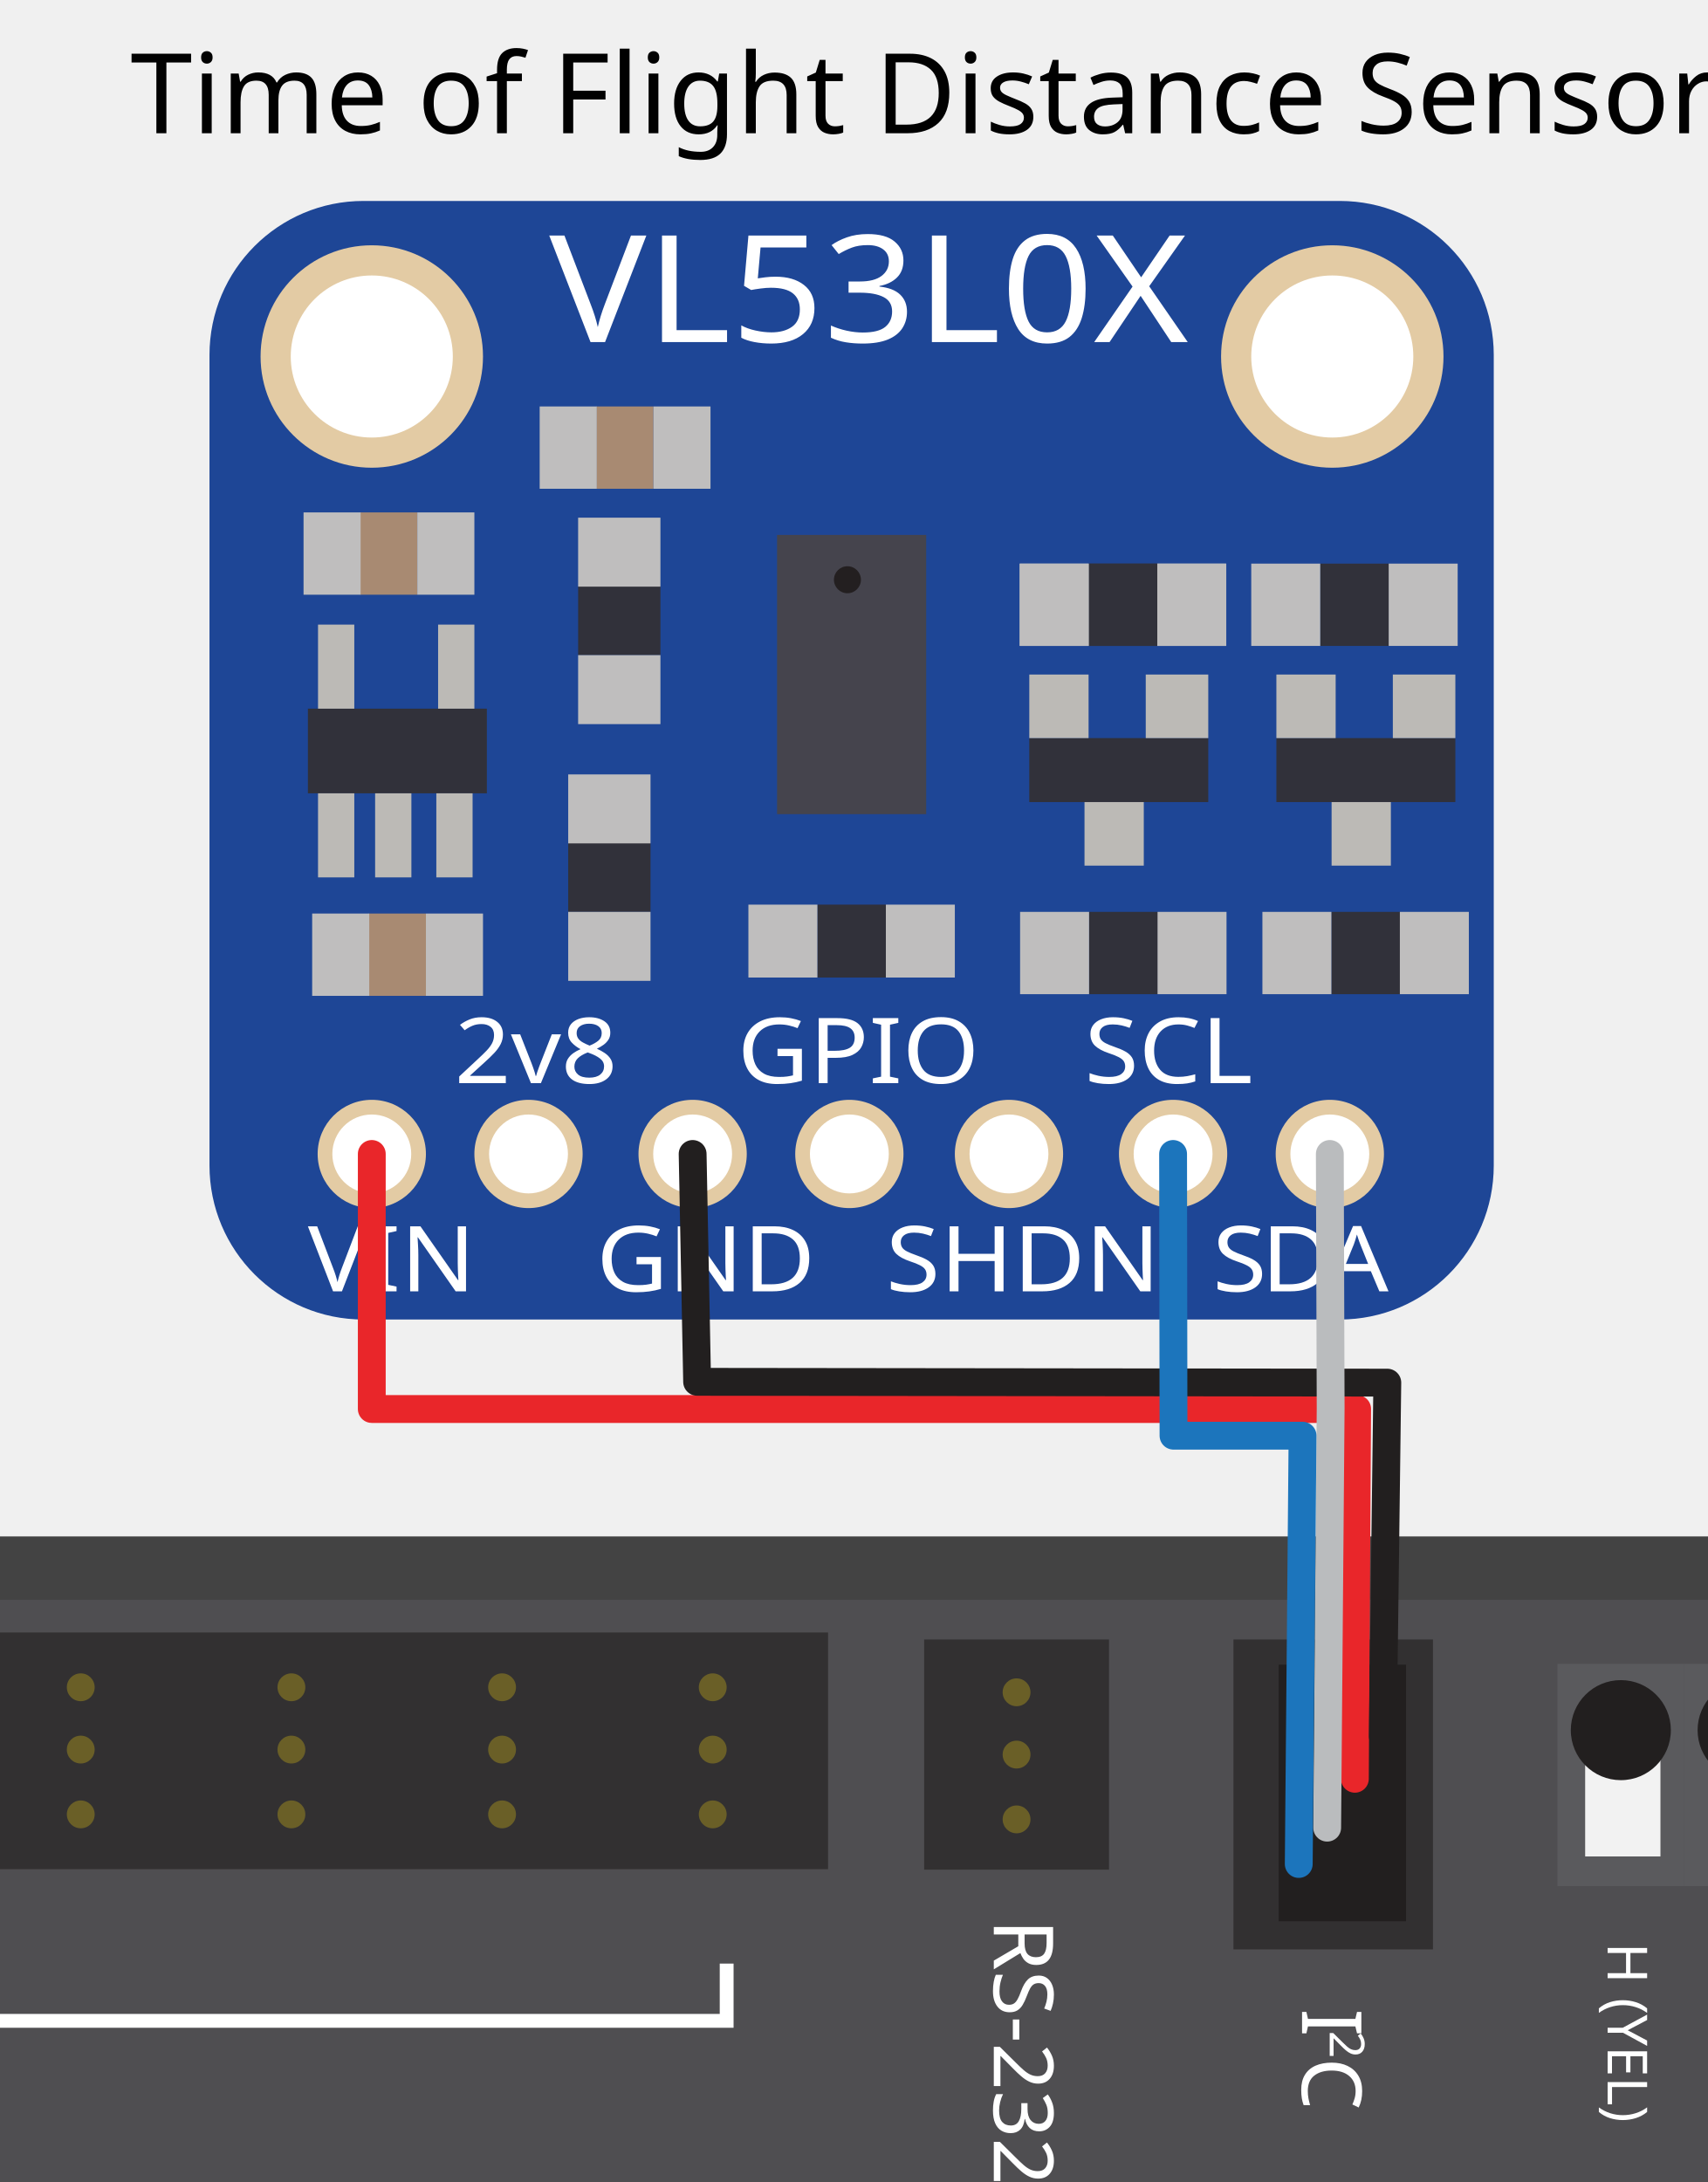
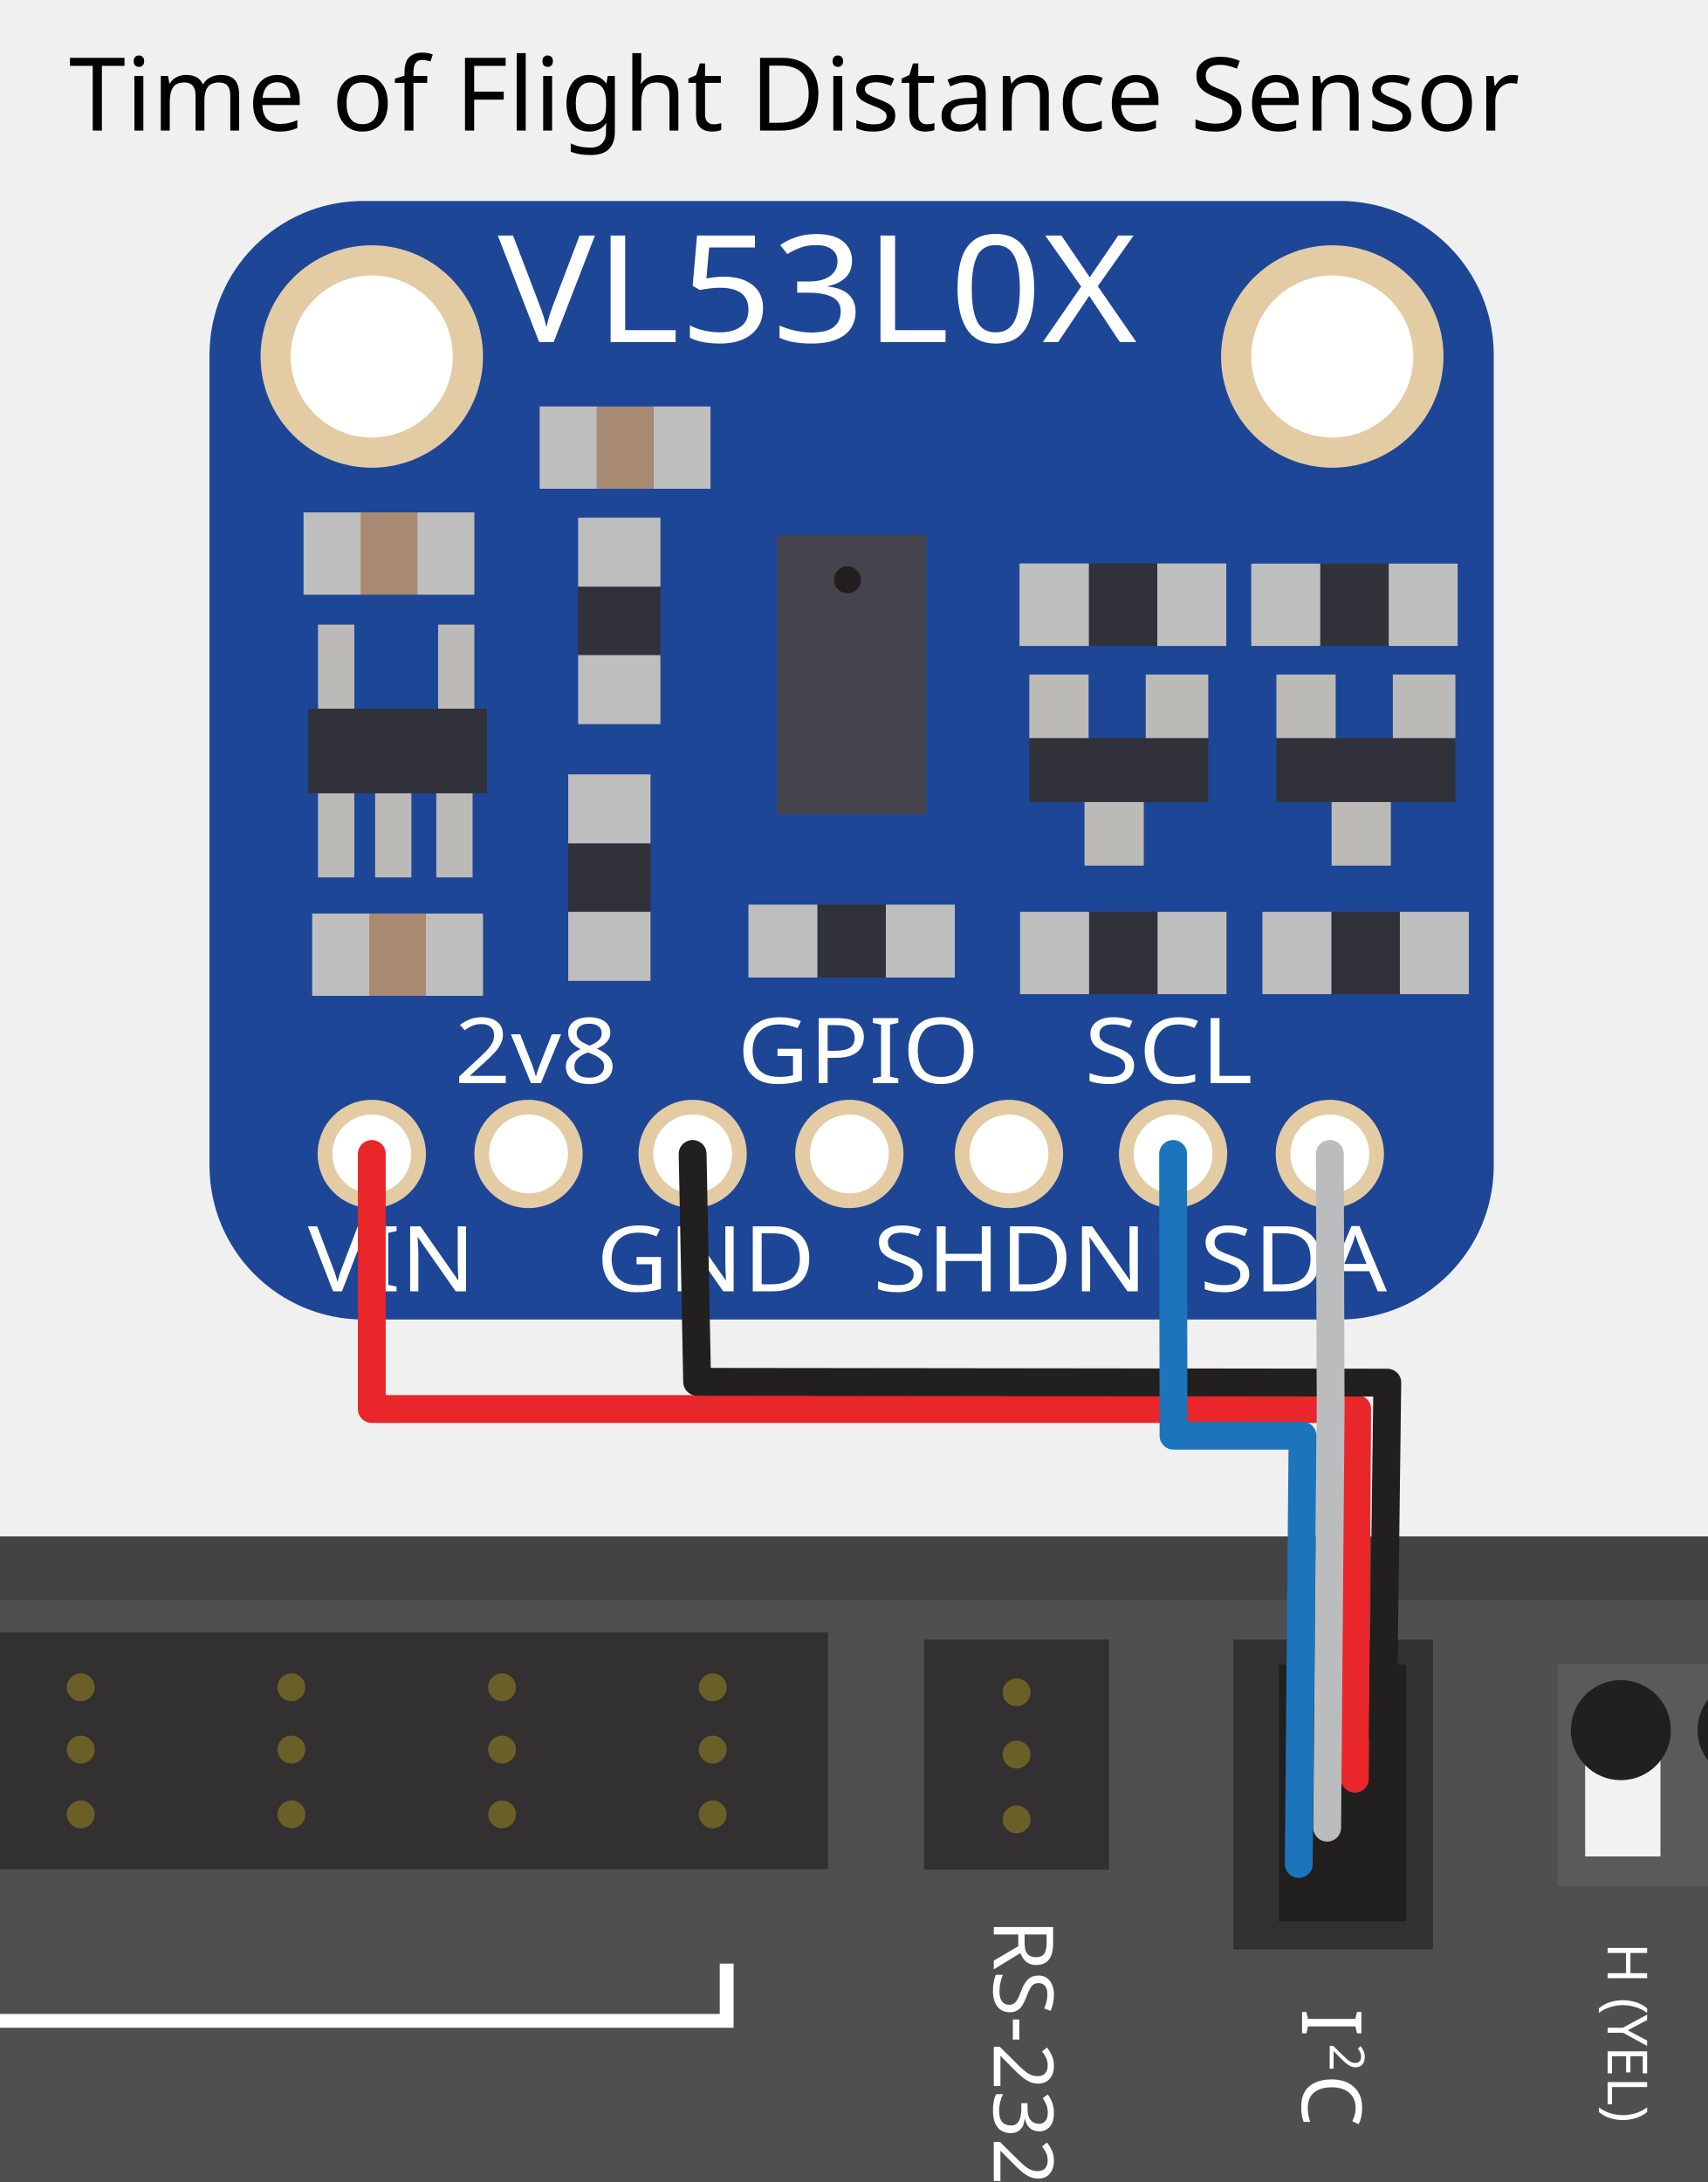
<svg xmlns="http://www.w3.org/2000/svg" viewBox="0 0 664.558 849.111">
  <defs>
-     <style>.cls-1{fill:#434343;}.cls-2{fill:#4f4e51;}.cls-3{fill:#323031;}.cls-4{fill:#6a5f27;}.cls-5{fill:#5a5a5d;}.cls-6{fill:#221f1f;}.cls-7{fill:#f2f2f2;}.cls-8{font-size:32.306px;}.cls-13,.cls-19,.cls-20,.cls-8,.cls-9{fill:#fff;}.cls-24,.cls-8,.cls-9{font-family:Heebo-Light, Heebo;font-weight:300;}.cls-9{font-size:21.537px;}.cls-10,.cls-25,.cls-26,.cls-27,.cls-28{fill:none;}.cls-10{stroke:#fff;stroke-miterlimit:10;stroke-width:5.384px;}.cls-11{fill:#1e4696;}.cls-12{fill:#e3cba4;}.cls-14{fill:#45444d;}.cls-15{fill:#a88a72;}.cls-16{fill:#bfbebe;}.cls-17{fill:#31313a;}.cls-18{fill:#bcbab6;}.cls-19{font-size:58.066px;}.cls-19,.cls-20{font-family:MyriadPro-Regular, Myriad Pro;}.cls-20{font-size:35.417px;}.cls-21{letter-spacing:-0.014em;}.cls-22{letter-spacing:0em;}.cls-23{fill:#231f20;}.cls-24{font-size:43.328px;fill:#010101;letter-spacing:0.001em;}.cls-25{stroke:#e9262a;}.cls-25,.cls-26,.cls-27,.cls-28{stroke-linecap:round;stroke-linejoin:round;stroke-width:10.832px;}.cls-26{stroke:#221f1f;}.cls-27{stroke:#babcbe;}.cls-28{stroke:#1c75bc;}</style>
+     <style>.cls-1{fill:#434343;}.cls-2{fill:#4f4e51;}.cls-3{fill:#323031;}.cls-4{fill:#6a5f27;}.cls-5{fill:#5a5a5d;}.cls-6{fill:#221f1f;}.cls-7{fill:#f2f2f2;}.cls-8{font-size:32.306px;}.cls-13,.cls-19,.cls-20,.cls-8,.cls-9{fill:#fff;}.cls-19,.cls-20,.cls-22,.cls-8,.cls-9{font-family:Verdana;}.cls-9{font-size:21.537px;}.cls-10,.cls-23,.cls-24,.cls-25,.cls-26{fill:none;}.cls-10{stroke:#fff;stroke-miterlimit:10;stroke-width:5.384px;}.cls-11{fill:#1e4696;}.cls-12{fill:#e3cba4;}.cls-14{fill:#45444d;}.cls-15{fill:#a88a72;}.cls-16{fill:#bfbebe;}.cls-17{fill:#31313a;}.cls-18{fill:#bcbab6;}.cls-19{font-size:58.066px;}.cls-20{font-size:35.417px;}.cls-21{fill:#231f20;}.cls-22{font-size:39.648px;fill:#010101;letter-spacing:0.001em;}.cls-23{stroke:#e9262a;}.cls-23,.cls-24,.cls-25,.cls-26{stroke-linecap:round;stroke-linejoin:round;stroke-width:10.832px;}.cls-24{stroke:#221f1f;}.cls-25{stroke:#babcbe;}.cls-26{stroke:#1c75bc;}</style>
  </defs>
  <g id="Layer_1" data-name="Layer 1">
    <path class="cls-1" d="M-667.691,2071.188l-1.851-1390.261a83.142,83.142,0,0,1,83.253-83.032H787.497A83.142,83.142,0,0,1,870.75,680.926l1.851,1400.851a83.142,83.142,0,0,1-83.253,83.032H-573.82c-55.453,4.771-94.817-24.55-93.867-77.51" />
    <rect class="cls-2" x="-660.905" y="637.966" width="1517.945" height="1487.09" rx="58.549" transform="translate(1479.578 1283.444) rotate(90)" />
    <rect class="cls-3" x="-499.266" y="635.265" width="821.51" height="92.116" />
    <path class="cls-4" d="M277.368,686.252a5.416,5.416,0,1,1,5.416-5.416,5.414,5.414,0,0,1-5.416,5.416" />
    <path class="cls-4" d="M277.368,662.012a5.416,5.416,0,1,1,5.416-5.412,5.411,5.411,0,0,1-5.416,5.412" />
    <path class="cls-4" d="M277.368,711.467a5.414,5.414,0,1,1,5.416-5.412,5.411,5.411,0,0,1-5.416,5.412" />
    <path class="cls-4" d="M195.387,686.252a5.416,5.416,0,1,1,5.415-5.416,5.414,5.414,0,0,1-5.415,5.416" />
    <path class="cls-4" d="M195.387,662.012a5.416,5.416,0,1,1,5.415-5.412,5.411,5.411,0,0,1-5.415,5.412" />
    <path class="cls-4" d="M195.387,711.467a5.414,5.414,0,1,1,5.415-5.412,5.411,5.411,0,0,1-5.415,5.412" />
    <path class="cls-4" d="M113.406,686.252a5.416,5.416,0,1,1,5.415-5.416,5.414,5.414,0,0,1-5.415,5.416" />
    <path class="cls-4" d="M113.406,662.012a5.416,5.416,0,1,1,5.415-5.412,5.411,5.411,0,0,1-5.415,5.412" />
    <path class="cls-4" d="M113.406,711.467a5.414,5.414,0,1,1,5.415-5.412,5.411,5.411,0,0,1-5.415,5.412" />
    <path class="cls-4" d="M31.424,686.252a5.416,5.416,0,1,1,5.415-5.416,5.414,5.414,0,0,1-5.415,5.416" />
    <path class="cls-4" d="M31.424,662.012a5.416,5.416,0,1,1,5.415-5.412,5.41,5.41,0,0,1-5.415,5.412" />
    <path class="cls-4" d="M31.424,711.467a5.414,5.414,0,1,1,5.415-5.412,5.41,5.41,0,0,1-5.415,5.412" />
    <rect class="cls-3" x="359.635" y="637.999" width="71.953" height="89.573" />
    <path class="cls-4" d="M395.611,688.202a5.416,5.416,0,1,1,5.412-5.416,5.414,5.414,0,0,1-5.412,5.416" />
    <path class="cls-4" d="M395.611,663.962a5.416,5.416,0,1,1,5.412-5.412,5.411,5.411,0,0,1-5.412,5.412" />
    <path class="cls-4" d="M395.611,713.417a5.414,5.414,0,1,1,5.412-5.412,5.411,5.411,0,0,1-5.412,5.412" />
    <rect class="cls-3" x="480.014" y="637.999" width="77.644" height="120.595" />
    <path class="cls-4" d="M518.839,690.73a5.416,5.416,0,1,1,5.412-5.416,5.418,5.418,0,0,1-5.412,5.416" />
    <path class="cls-4" d="M518.839,666.49a5.416,5.416,0,1,1,5.412-5.412,5.414,5.414,0,0,1-5.412,5.412" />
    <path class="cls-4" d="M518.839,715.945a5.414,5.414,0,1,1,5.412-5.412,5.414,5.414,0,0,1-5.412,5.412" />
    <path class="cls-4" d="M518.839,740.931a5.416,5.416,0,1,1,5.412-5.412,5.414,5.414,0,0,1-5.412,5.412" />
    <rect class="cls-5" x="655.431" y="647.472" width="49.346" height="86.515" />
    <path class="cls-6" d="M680.101,692.738a19.468,19.468,0,1,1,19.47-19.47,19.466,19.466,0,0,1-19.47,19.47" />
    <rect class="cls-5" x="606.089" y="647.472" width="49.342" height="86.515" />
    <rect class="cls-7" x="616.881" y="666.909" width="29.296" height="55.513" />
    <path class="cls-6" d="M630.759,692.738a19.468,19.468,0,1,1,19.47-19.47,19.47,19.47,0,0,1-19.47,19.47" />
    <text class="cls-8" transform="translate(386.7478 746.7446) rotate(90)">RS-232</text>
    <text class="cls-8" transform="translate(506.7087 781.6353) rotate(90)">I</text>
-     <text class="cls-8" transform="translate(517.4665 790.2481) rotate(90) scale(0.583)">2</text>
-     <text class="cls-8" transform="translate(506.7087 800.6953) rotate(90)">C</text>
+     <text class="cls-8" transform="translate(517.4665 795.2329) rotate(90) scale(0.583)">2</text>
+     <text class="cls-8" transform="translate(506.7087 807.2066) rotate(90)">C</text>
    <text class="cls-9" transform="translate(625.6189 755.9478) rotate(90)">H (YEL)</text>
    <polyline class="cls-10" points="282.786 764.115 282.786 786.399 -46.422 786.399" />
    <path class="cls-11" d="M521.371,513.485H141.462A59.938,59.938,0,0,1,81.524,453.546V138.137a59.938,59.938,0,0,1,59.938-59.939H521.371A59.938,59.938,0,0,1,581.31,138.137V453.546A59.938,59.938,0,0,1,521.371,513.485Z" />
    <circle class="cls-12" cx="144.683" cy="138.731" r="43.28" />
    <circle class="cls-13" cx="144.683" cy="138.731" r="31.535" />
    <circle class="cls-12" cx="144.683" cy="449.055" r="21.067" />
    <circle class="cls-13" cx="144.683" cy="449.055" r="15.35" />
    <circle class="cls-12" cx="205.675" cy="449.055" r="21.067" />
    <circle class="cls-13" cx="205.675" cy="449.055" r="15.35" />
    <circle class="cls-12" cx="269.545" cy="449.055" r="21.067" />
    <circle class="cls-13" cx="269.545" cy="449.055" r="15.35" />
    <circle class="cls-12" cx="330.536" cy="449.055" r="21.067" />
    <circle class="cls-13" cx="330.536" cy="449.055" r="15.35" />
    <circle class="cls-12" cx="392.651" cy="449.055" r="21.067" />
    <circle class="cls-13" cx="392.651" cy="449.055" r="15.35" />
    <circle class="cls-12" cx="456.521" cy="449.055" r="21.067" />
    <circle class="cls-13" cx="456.521" cy="449.055" r="15.35" />
    <circle class="cls-12" cx="517.512" cy="449.055" r="21.067" />
    <circle class="cls-13" cx="517.512" cy="449.055" r="15.35" />
    <circle class="cls-12" cx="518.469" cy="138.731" r="43.28" />
    <circle class="cls-13" cx="518.469" cy="138.731" r="31.535" />
    <rect class="cls-14" x="302.396" y="208.164" width="58.041" height="108.654" />
    <rect class="cls-15" x="232.073" y="158.169" width="22.213" height="32.028" />
    <rect class="cls-16" x="254.286" y="158.169" width="22.213" height="32.028" />
    <rect class="cls-16" x="210.018" y="158.169" width="22.213" height="32.028" />
    <rect class="cls-15" x="140.183" y="199.401" width="22.213" height="32.028" />
    <rect class="cls-16" x="162.395" y="199.401" width="22.213" height="32.028" />
    <rect class="cls-16" x="118.128" y="199.401" width="22.213" height="32.028" />
    <rect class="cls-15" x="143.538" y="355.498" width="22.213" height="32.028" />
    <rect class="cls-16" x="165.751" y="355.498" width="22.213" height="32.028" />
    <rect class="cls-16" x="121.483" y="355.498" width="22.213" height="32.028" />
    <rect class="cls-17" x="223.718" y="325.415" width="26.842" height="32.028" transform="translate(578.5675 104.2907) rotate(90)" />
    <rect class="cls-16" x="223.718" y="352.257" width="26.842" height="32.028" transform="translate(605.4094 131.1325) rotate(90)" />
    <rect class="cls-16" x="223.718" y="298.764" width="26.842" height="32.028" transform="translate(551.9166 77.6397) rotate(90)" />
    <rect class="cls-17" x="227.579" y="225.508" width="26.842" height="32.028" transform="translate(482.521 0.5219) rotate(90)" />
    <rect class="cls-16" x="227.579" y="252.35" width="26.842" height="32.028" transform="translate(509.3628 27.3637) rotate(90)" />
    <rect class="cls-16" x="227.579" y="198.857" width="26.842" height="32.028" transform="translate(455.87 -26.1291) rotate(90)" />
    <rect class="cls-17" x="423.628" y="219.329" width="26.842" height="32.028" transform="translate(874.0984 470.685) rotate(180)" />
    <rect class="cls-16" x="396.786" y="219.329" width="26.842" height="32.028" transform="translate(820.4147 470.685) rotate(180)" />
    <rect class="cls-16" x="450.279" y="219.329" width="26.842" height="32.028" transform="translate(927.4003 470.685) rotate(180)" />
    <rect class="cls-17" x="423.724" y="219.329" width="26.842" height="32.028" transform="translate(874.2892 470.685) rotate(180)" />
    <rect class="cls-16" x="396.882" y="219.329" width="26.842" height="32.028" transform="translate(820.6056 470.685) rotate(180)" />
    <rect class="cls-16" x="450.375" y="219.329" width="26.842" height="32.028" transform="translate(927.5912 470.685) rotate(180)" />
    <rect class="cls-17" x="513.776" y="219.329" width="26.842" height="32.028" transform="translate(1054.393 470.685) rotate(180)" />
    <rect class="cls-16" x="486.934" y="219.329" width="26.842" height="32.028" transform="translate(1000.71 470.685) rotate(180)" />
    <rect class="cls-16" x="540.427" y="219.329" width="26.842" height="32.028" transform="translate(1107.696 470.685) rotate(180)" />
    <rect class="cls-17" x="518.12" y="354.85" width="26.842" height="32.028" transform="translate(1063.081 741.7277) rotate(180)" />
    <rect class="cls-16" x="491.278" y="354.85" width="26.842" height="32.028" transform="translate(1009.398 741.7277) rotate(180)" />
    <rect class="cls-16" x="544.771" y="354.85" width="26.842" height="32.028" transform="translate(1116.383 741.7277) rotate(180)" />
    <rect class="cls-17" x="423.819" y="354.85" width="26.842" height="32.028" transform="translate(874.48 741.7277) rotate(180)" />
    <rect class="cls-16" x="396.977" y="354.85" width="26.842" height="32.028" transform="translate(820.7964 741.7277) rotate(180)" />
    <rect class="cls-16" x="450.47" y="354.85" width="26.842" height="32.028" transform="translate(927.782 741.7277) rotate(180)" />
    <rect class="cls-17" x="318.091" y="352.03" width="26.842" height="28.375" transform="translate(663.0242 732.4349) rotate(180)" />
    <rect class="cls-16" x="291.249" y="352.03" width="26.842" height="28.375" transform="translate(609.3406 732.4349) rotate(180)" />
    <rect class="cls-16" x="344.742" y="352.03" width="26.842" height="28.375" transform="translate(716.3262 732.4349) rotate(180)" />
    <rect class="cls-17" x="400.56" y="287.222" width="69.648" height="24.9" />
    <rect class="cls-18" x="400.56" y="262.491" width="23.069" height="24.731" />
    <rect class="cls-18" x="422.045" y="312.122" width="23.069" height="24.731" />
    <rect class="cls-18" x="445.879" y="262.491" width="24.329" height="24.731" />
    <rect class="cls-17" x="119.82" y="275.774" width="69.648" height="32.939" />
    <rect class="cls-18" x="123.765" y="243.059" width="14.113" height="32.716" />
    <rect class="cls-18" x="170.495" y="243.059" width="14.113" height="32.716" />
    <rect class="cls-18" x="169.801" y="308.714" width="14.113" height="32.716" />
    <rect class="cls-18" x="145.983" y="308.714" width="14.113" height="32.716" />
    <rect class="cls-18" x="123.765" y="308.714" width="14.113" height="32.716" />
    <rect class="cls-17" x="496.716" y="287.222" width="69.648" height="24.9" />
    <rect class="cls-18" x="496.716" y="262.491" width="23.069" height="24.731" />
    <rect class="cls-18" x="518.202" y="312.122" width="23.069" height="24.731" />
    <rect class="cls-18" x="542.036" y="262.491" width="24.329" height="24.731" />
-     <text class="cls-19" transform="translate(213.7439 133.1157) scale(1.0844 1)">VL53L0X</text>
+     <text class="cls-19" transform="translate(193.7439 133.1157) scale(1.0844 1)">VL53L0X</text>
    <text class="cls-20" transform="translate(119.8215 502.5103) scale(1.0844 1)">VIN</text>
    <text class="cls-20" transform="translate(176.8611 421.4907) scale(1.0844 1)">2v8</text>
    <text class="cls-20" transform="translate(286.9372 421.4907) scale(1.0844 1)">GPIO</text>
    <text class="cls-20" transform="translate(422.0466 421.4907) scale(1.0844 1)">SCL</text>
-     <text class="cls-20" transform="translate(471.8708 502.5103) scale(1.0844 1)">S<tspan class="cls-21" x="17.46" y="0">D</tspan>
-       <tspan class="cls-22" x="40.552" y="0">A</tspan>
-     </text>
-     <text class="cls-20" transform="translate(344.7419 502.5103) scale(1.0844 1)">SHDN</text>
+     <text class="cls-20" transform="translate(466.8708 502.5103) scale(1.0844 1)">SDA</text>
+     <text class="cls-20" transform="translate(339.7419 502.5103) scale(1.0844 1)">SHDN</text>
    <text class="cls-20" transform="translate(232.0759 502.5103) scale(1.0844 1)">GND</text>
-     <circle class="cls-23" cx="329.787" cy="225.605" r="5.255" />
-     <text class="cls-24" transform="translate(50.7571 51.8443)">Time of Flight Distance Sensor</text>
+     <circle class="cls-21" cx="329.787" cy="225.605" r="5.255" />
+     <text class="cls-22" transform="translate(26.8428 50.8134)">Time of Flight Distance Sensor</text>
    <rect class="cls-6" x="497.606" y="647.793" width="49.569" height="99.861" />
-     <polyline class="cls-25" points="527.26 692.196 528.147 548.313 144.683 548.308 144.683 449.055" />
-     <polyline class="cls-26" points="538.124 675.614 539.885 538.043 271.294 537.726 269.545 449.055" />
-     <polyline class="cls-27" points="516.481 711.223 517.835 547.954 517.835 547.954 517.512 449.055" />
-     <polyline class="cls-28" points="505.42 725.36 506.898 558.689 456.682 558.689 456.521 449.055" />
+     <polyline class="cls-23" points="527.26 692.196 528.147 548.313 144.683 548.308 144.683 449.055" />
+     <polyline class="cls-24" points="538.124 675.614 539.885 538.043 271.294 537.726 269.545 449.055" />
+     <polyline class="cls-25" points="516.481 711.223 517.835 547.954 517.835 547.954 517.512 449.055" />
+     <polyline class="cls-26" points="505.42 725.36 506.898 558.689 456.682 558.689 456.521 449.055" />
  </g>
</svg>
